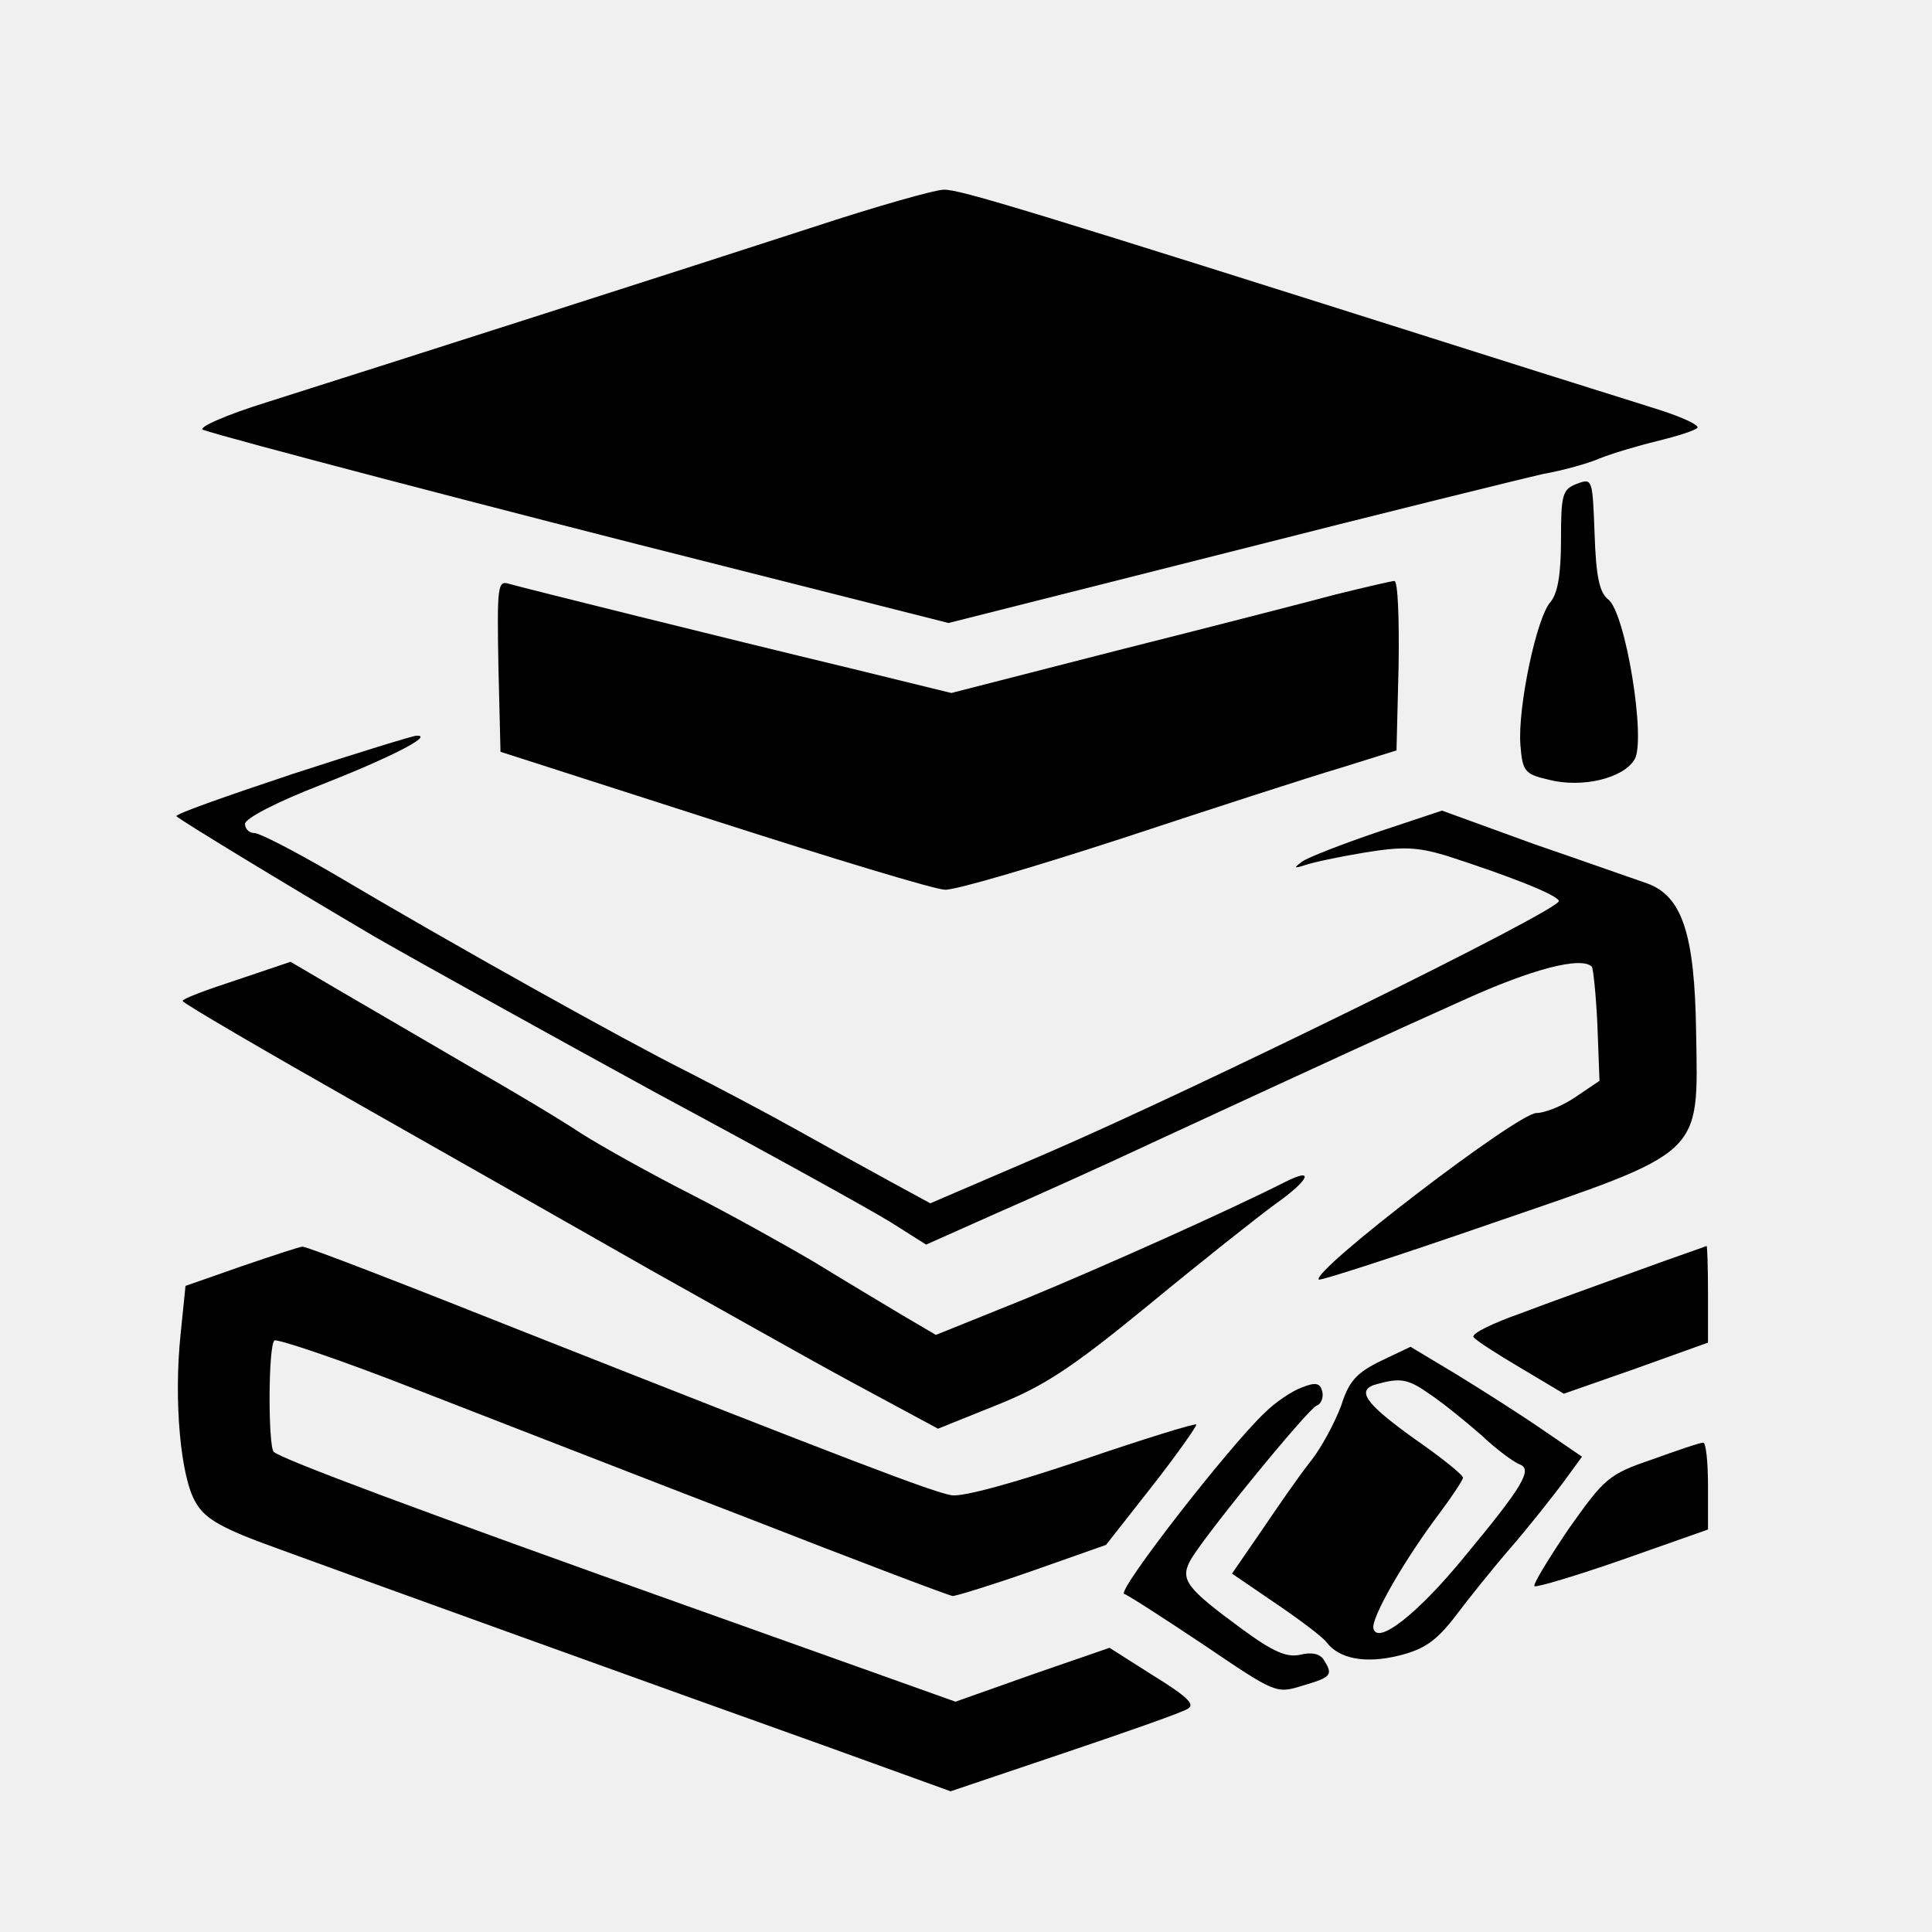
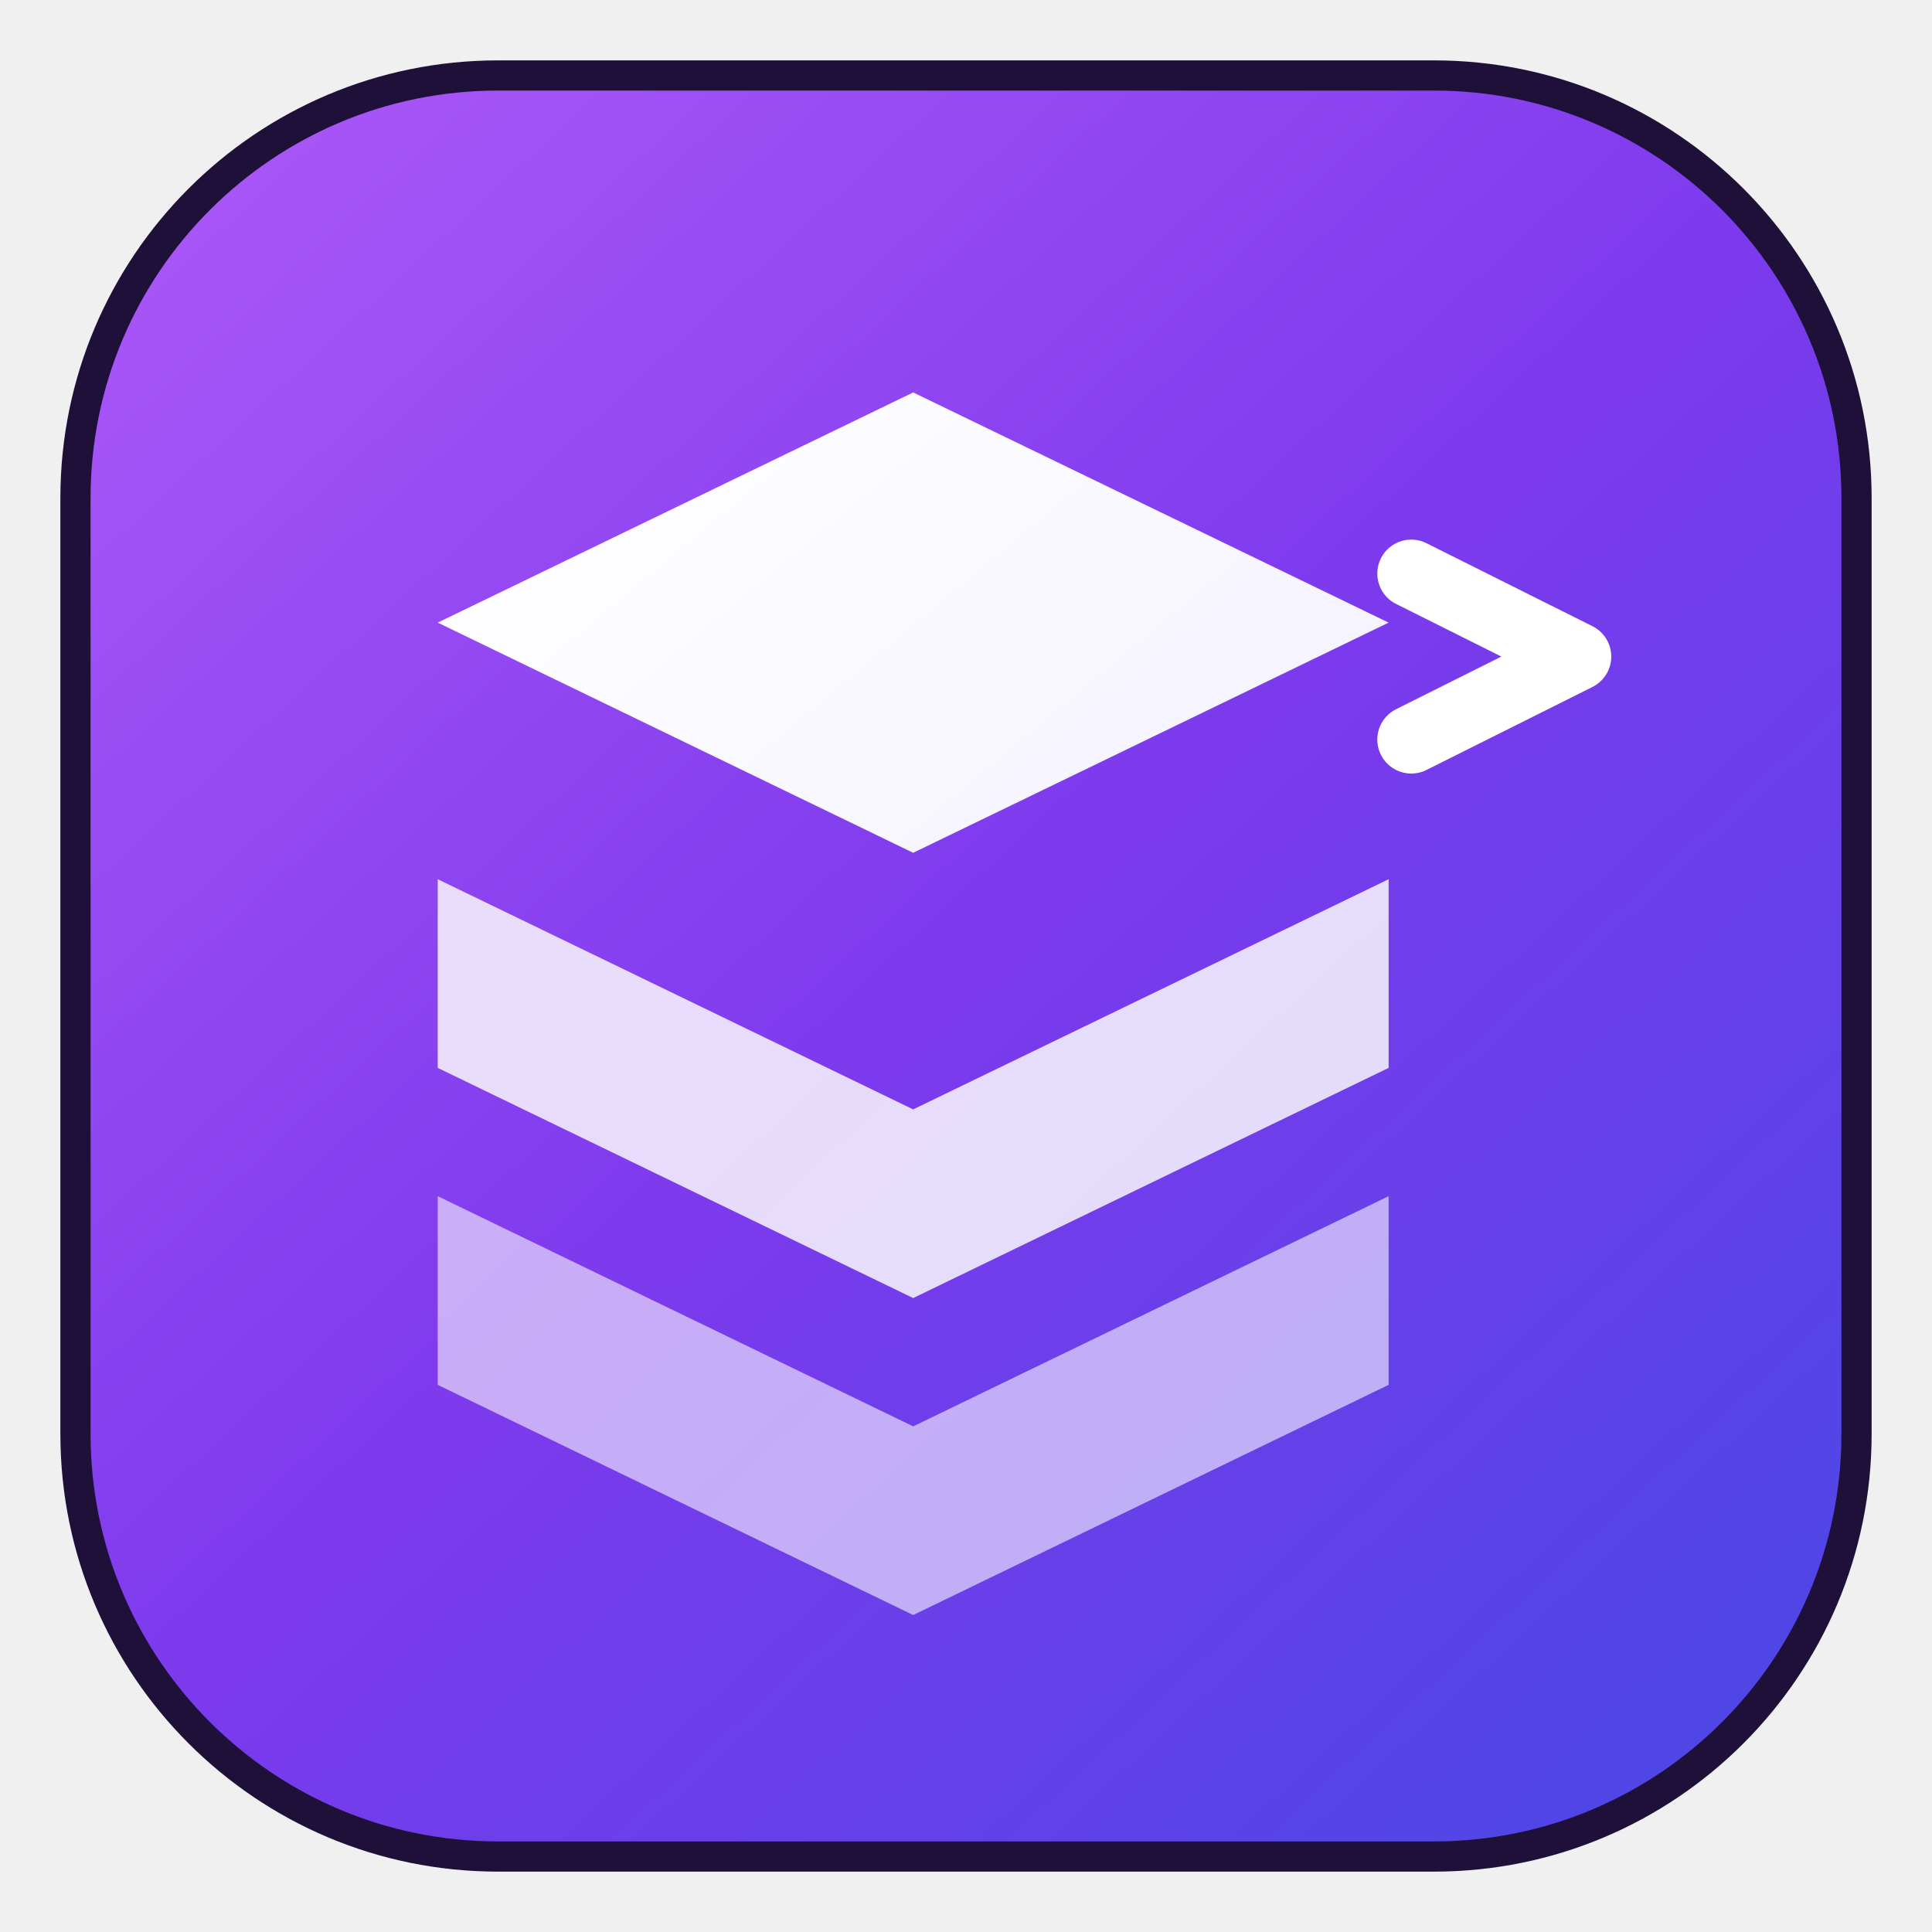
- <svg xmlns="http://www.w3.org/2000/svg" version="1.0" width="276pt" height="276pt" viewBox="0 0 276 276" preserveAspectRatio="xMidYMid meet">
-   <g transform="translate(0,276) scale(0.1,-0.1)" fill="#000000" stroke="none">
-     <path d="M1160 2435 c-172 -56 -600 -193 -780 -250 -58 -18 -98 -36 -90 -39 27 -10 419 -113 745 -195 l320 -81 400 101 c220 56 423 106 450 112 28 5 64 15 80 22 17 7 54 18 83 25 28 7 54 15 57 19 2 4 -22 15 -53 25 -31 10 -147 46 -257 81 -644 204 -745 235 -767 234 -12 0 -97 -24 -188 -54z" />
-     <path d="M2253 2069 c-21 -8 -23 -15 -23 -80 0 -51 -5 -77 -15 -89 -20 -22 -47 -151 -43 -204 3 -38 6 -42 41 -50 47 -12 106 2 122 29 17 27 -13 212 -38 229 -12 10 -17 32 -19 93 -3 79 -3 80 -25 72z" />
-     <path d="M712 1809 l3 -123 305 -98 c168 -54 316 -99 330 -99 14 -1 129 33 255 74 127 42 266 87 310 100 l80 25 3 121 c1 67 -1 121 -6 121 -4 0 -42 -9 -83 -19 -41 -11 -181 -47 -312 -80 l-238 -61 -147 36 c-179 43 -460 113 -485 120 -16 5 -17 -3 -15 -117z" />
-     <path d="M417 1654 c-93 -31 -167 -57 -165 -60 6 -6 154 -96 283 -172 61 -35 241 -135 400 -222 160 -86 312 -170 339 -187 l49 -31 101 45 c55 24 155 69 221 100 279 129 336 155 445 204 99 45 169 63 184 48 2 -2 6 -40 8 -83 l3 -80 -34 -23 c-19 -13 -44 -23 -56 -23 -27 0 -322 -226 -311 -238 2 -2 113 34 246 80 306 105 296 95 293 274 -2 140 -20 194 -70 212 -15 5 -88 31 -161 56 l-132 48 -93 -31 c-50 -17 -99 -36 -107 -42 -12 -9 -12 -10 4 -5 11 4 49 12 85 18 55 9 75 8 116 -4 90 -29 159 -56 162 -65 4 -12 -519 -269 -735 -362 l-163 -70 -57 31 c-31 17 -91 50 -132 73 -41 23 -113 61 -160 85 -88 44 -332 180 -504 282 -55 32 -105 58 -113 58 -7 0 -13 6 -13 13 0 8 47 32 109 56 97 38 162 71 136 70 -5 0 -86 -25 -178 -55z" />
-     <path d="M338 1360 c-43 -14 -78 -27 -77 -30 0 -3 115 -70 256 -150 141 -80 326 -185 412 -234 86 -48 213 -120 283 -158 l128 -69 82 33 c68 27 107 52 218 143 74 61 156 126 182 145 48 34 57 53 15 32 -83 -42 -262 -122 -371 -167 l-129 -52 -46 27 c-25 15 -82 49 -126 76 -44 26 -125 71 -180 99 -55 28 -125 67 -155 86 -30 20 -102 63 -160 96 -58 34 -139 81 -180 105 l-75 44 -77 -26z" />
-     <path d="M345 951 l-80 -28 -7 -69 c-10 -95 0 -206 22 -241 13 -23 38 -37 116 -65 120 -44 544 -197 785 -283 l177 -64 163 55 c89 30 169 58 176 63 11 6 -2 18 -49 47 l-63 40 -110 -38 -110 -39 -370 132 c-399 142 -594 215 -604 225 -8 8 -8 151 1 159 3 3 93 -27 200 -69 106 -41 321 -125 477 -185 156 -61 288 -111 292 -111 5 0 57 16 114 36 l105 37 66 84 c36 46 64 86 63 88 -2 2 -76 -21 -164 -51 -95 -32 -170 -53 -186 -50 -28 5 -141 48 -607 232 -171 68 -315 124 -320 123 -4 0 -43 -13 -87 -28z" />
-     <path d="M2340 945 c-52 -19 -128 -46 -167 -61 -40 -14 -71 -29 -68 -34 2 -4 33 -24 67 -44 l62 -37 103 36 103 37 0 69 c0 38 -1 69 -2 69 -2 -1 -46 -16 -98 -35z" />
-     <path d="M1973 816 c-35 -17 -46 -29 -57 -64 -9 -24 -28 -60 -44 -80 -16 -20 -47 -65 -70 -99 l-42 -61 63 -43 c34 -23 67 -48 72 -55 18 -24 56 -31 104 -19 36 9 53 21 80 56 18 24 54 69 80 99 26 30 59 72 74 92 l27 37 -57 39 c-32 22 -87 57 -123 79 l-65 39 -42 -20z m70 -48 c18 -12 50 -38 73 -58 22 -21 47 -39 55 -42 19 -7 4 -32 -79 -132 -67 -82 -125 -127 -130 -102 -3 15 43 96 95 165 18 24 33 47 33 50 0 4 -31 29 -70 56 -71 51 -84 70 -52 78 33 9 44 7 75 -15z" />
-     <path d="M1860 778 c-14 -5 -38 -21 -53 -36 -52 -49 -212 -255 -201 -259 6 -2 57 -35 114 -73 102 -69 103 -70 141 -58 41 12 44 15 30 37 -6 9 -18 11 -34 7 -19 -4 -38 4 -83 37 -79 58 -88 70 -74 97 17 32 169 218 181 222 6 2 10 11 8 20 -3 12 -9 14 -29 6z" />
-     <path d="M2360 675 c-62 -21 -68 -27 -119 -99 -29 -43 -51 -79 -49 -82 3 -2 60 15 126 38 l122 43 0 62 c0 35 -3 63 -7 62 -5 0 -37 -11 -73 -24z" />
-   </g>
+ <svg xmlns="http://www.w3.org/2000/svg" width="256" height="256" viewBox="0 0 256 256" role="img" aria-labelledby="title desc">
+   <defs>
+     <linearGradient id="background" x1="32" y1="24" x2="224" y2="232" gradientUnits="userSpaceOnUse">
+       <stop stop-color="#A855F7" />
+       <stop offset=".5" stop-color="#7C3AED" />
+       <stop offset="1" stop-color="#4F46E5" />
+     </linearGradient>
+     <linearGradient id="highlight" x1="72" y1="57" x2="183" y2="190" gradientUnits="userSpaceOnUse">
+       <stop stop-color="#FFFFFF" />
+       <stop offset="1" stop-color="#EDE9FE" />
+     </linearGradient>
+   </defs>
+   <rect x="8" y="8" width="240" height="240" rx="58" fill="#1E1038" />
+   <rect x="12" y="12" width="232" height="232" rx="54" fill="url(#background)" />
+   <path d="M58 82.5 121 52l63 30.5-63 30.5-63-30.5Z" fill="url(#highlight)" />
+   <path d="M58 116.5 121 147l63-30.5v25L121 172l-63-30.5v-25Z" fill="#FFFFFF" opacity=".82" />
+   <path d="M58 158.5 121 189l63-30.5v25L121 214l-63-30.5v-25Z" fill="#FFFFFF" opacity=".58" />
+   <path d="m187 76 22 11-22 11" fill="none" stroke="#FFFFFF" stroke-linecap="round" stroke-linejoin="round" stroke-width="9" />
</svg>
